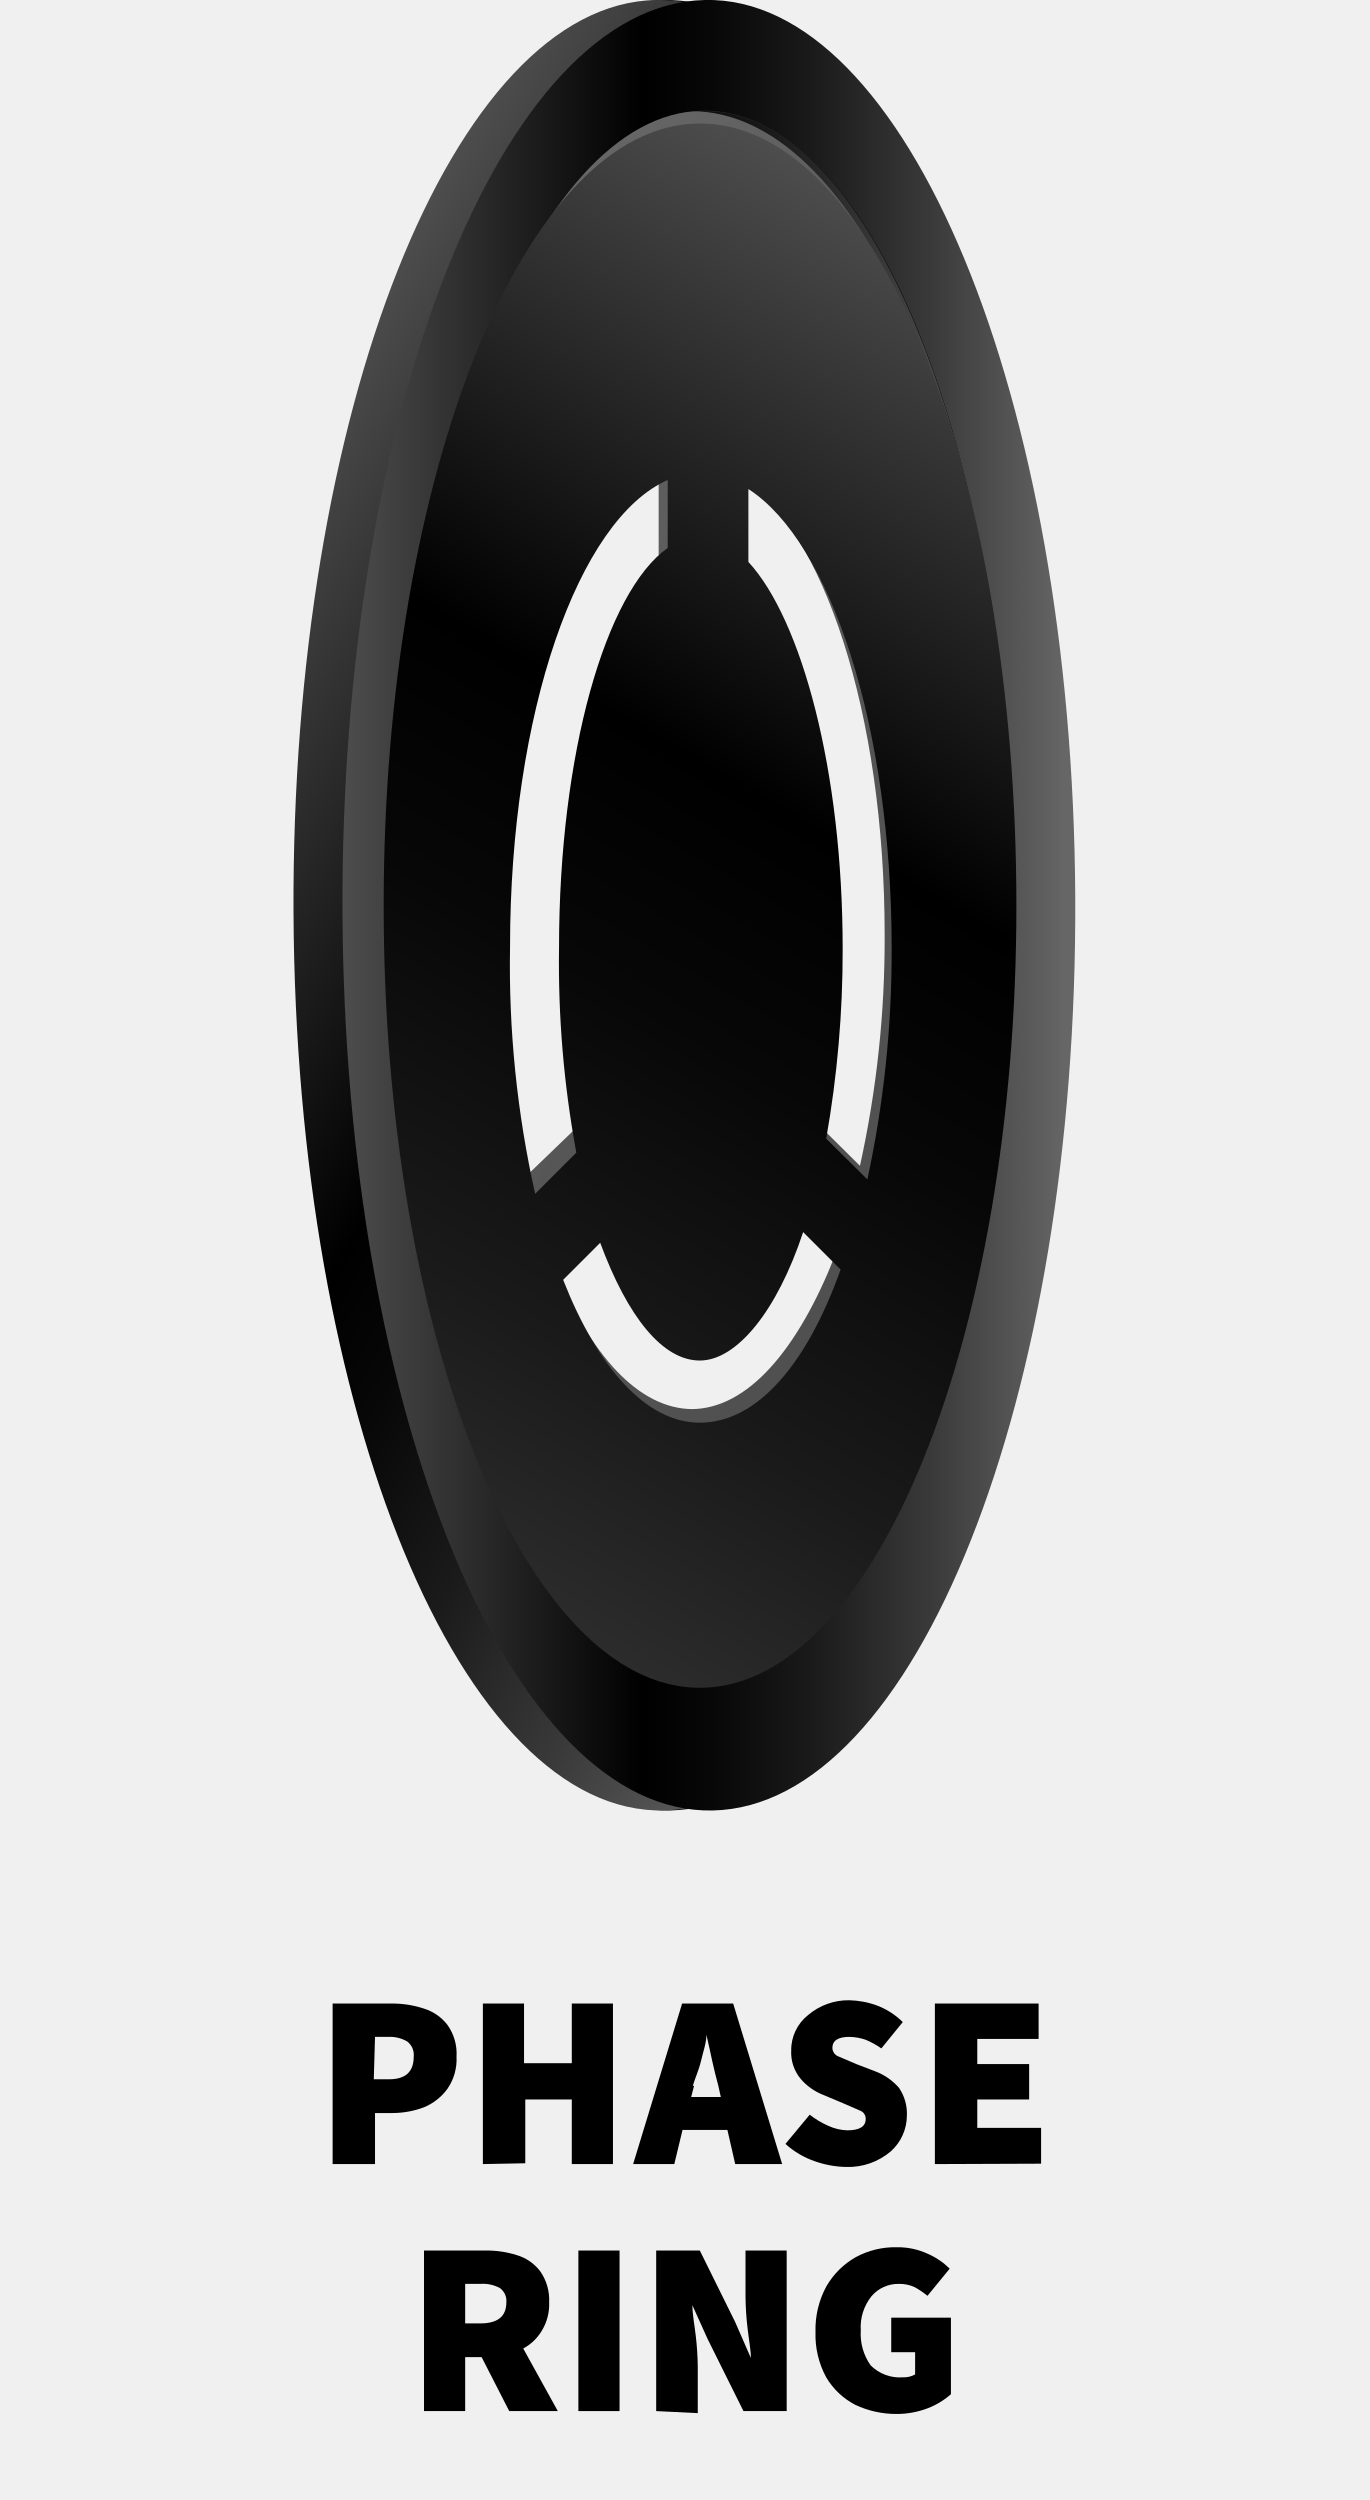
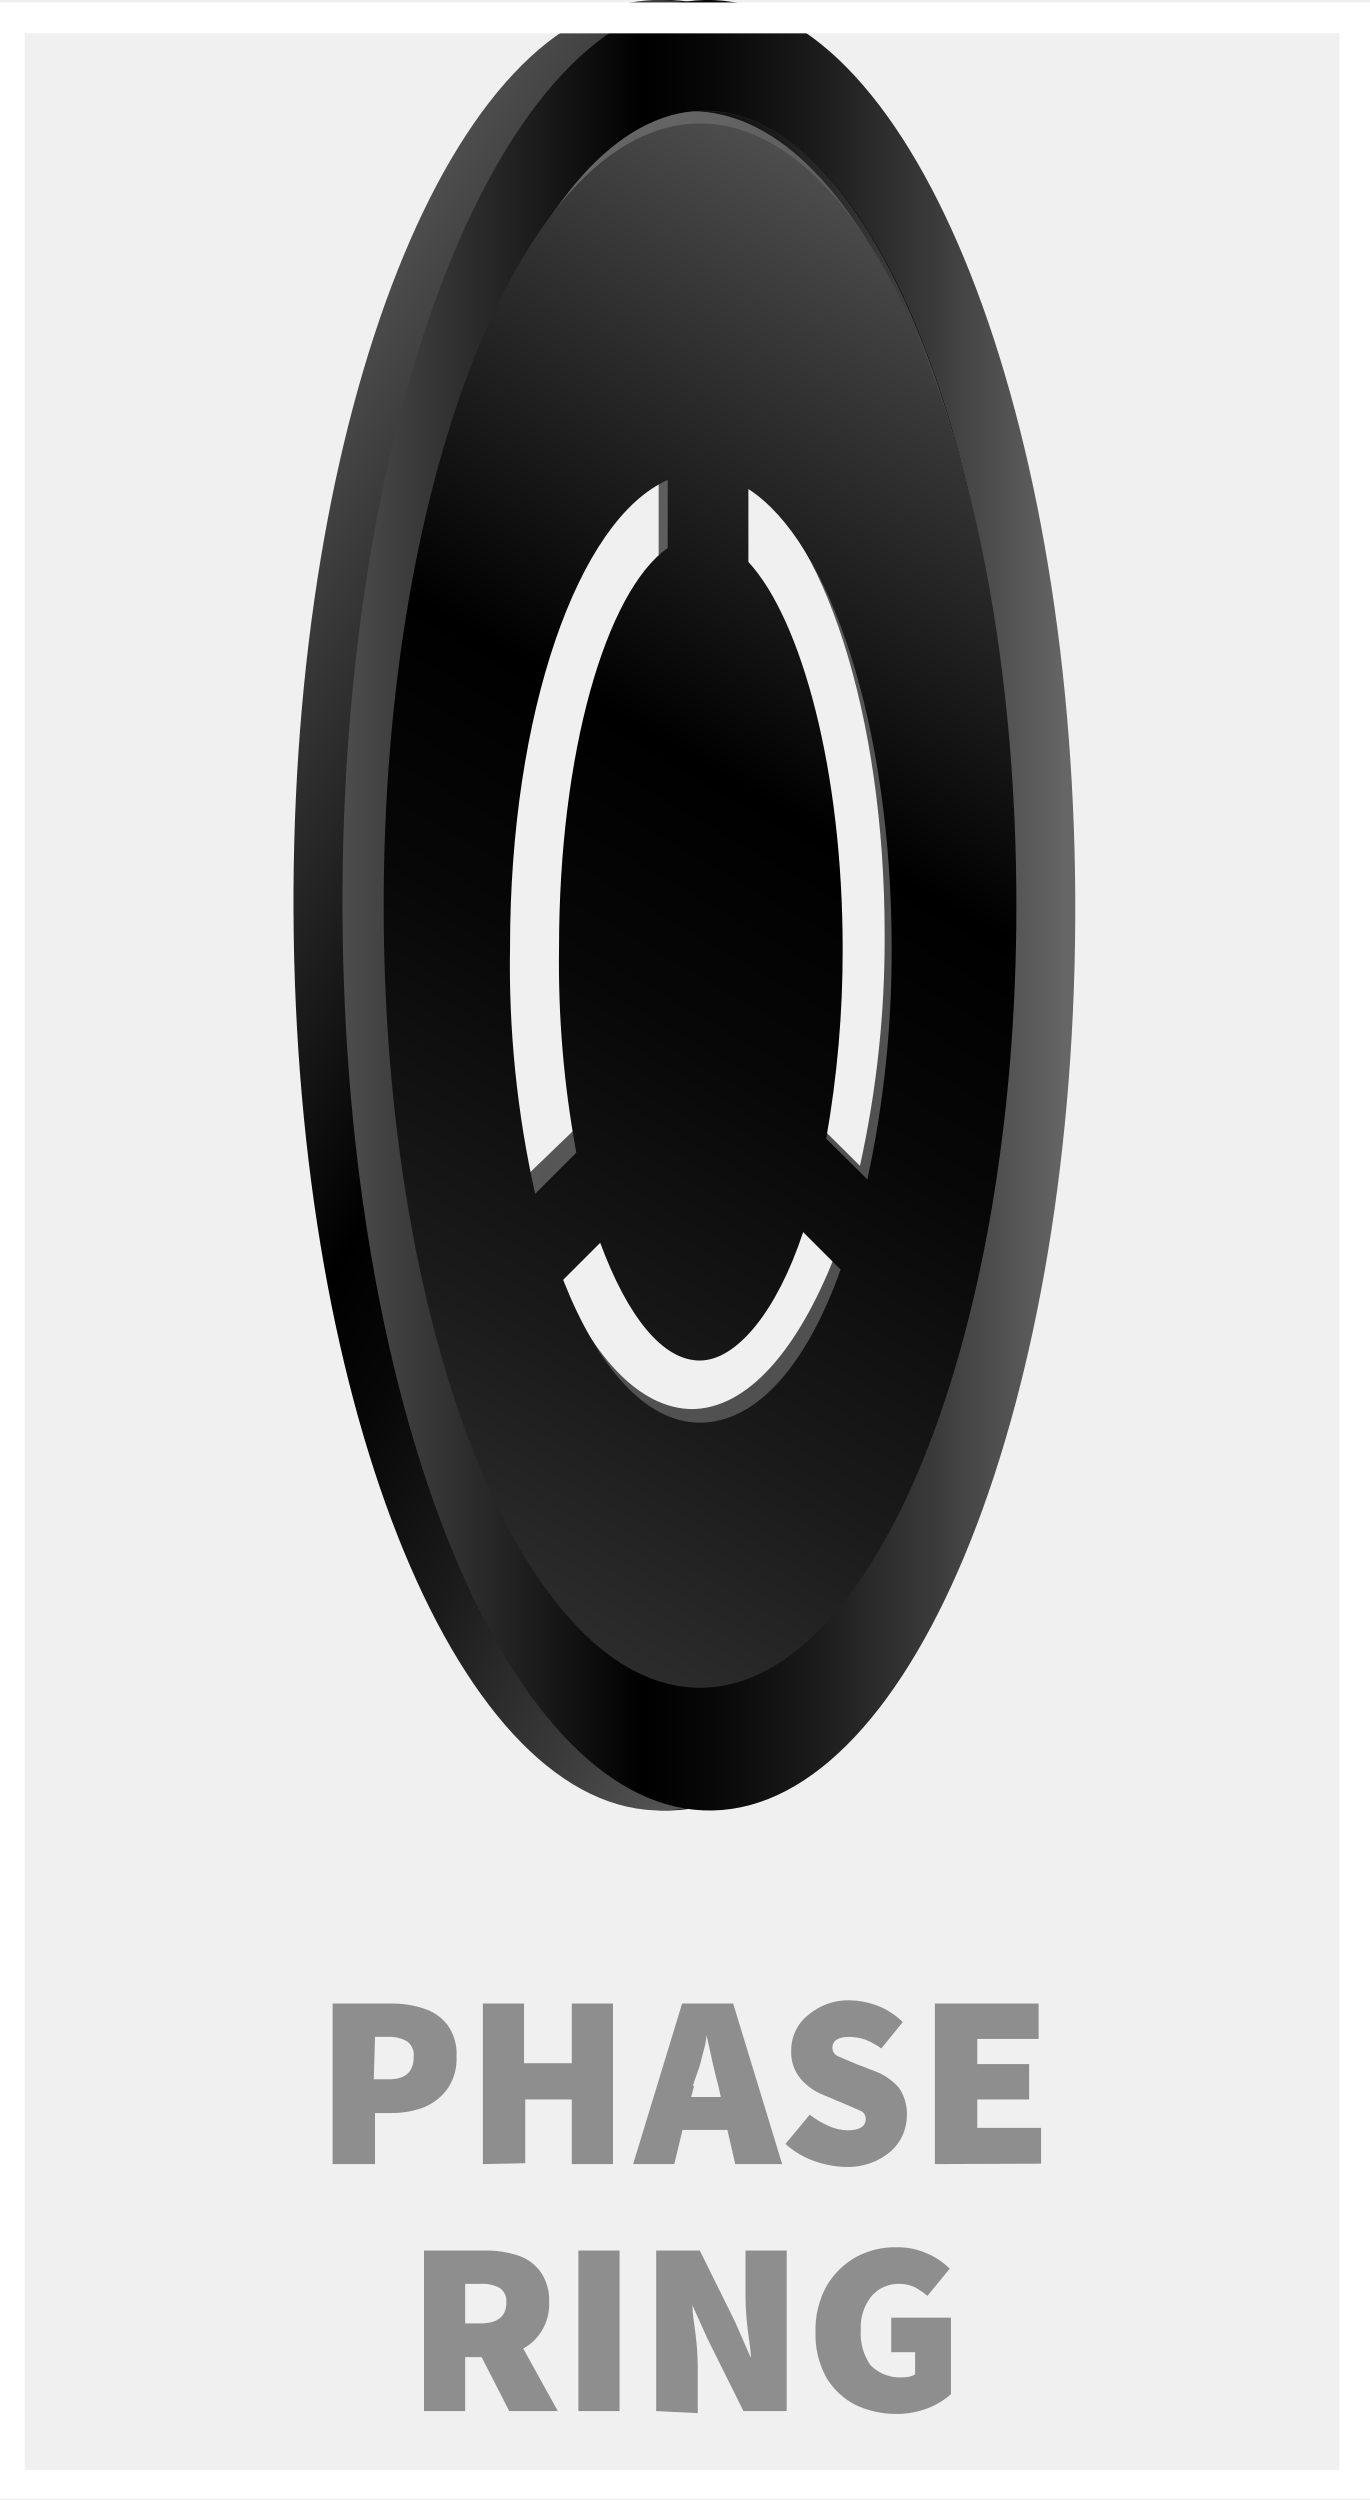
<svg xmlns="http://www.w3.org/2000/svg" xmlns:xlink="http://www.w3.org/1999/xlink" id="Layer_1" data-name="Layer 1" viewBox="0 0 33.26 60.73">
  <defs>
-     <style>.cls-1{fill:url(#linear-gradient);}.cls-2{fill:url(#linear-gradient-2);}.cls-3{fill:url(#linear-gradient-3);}.cls-4{fill:url(#linear-gradient-4);}.cls-5{fill:url(#linear-gradient-5);}</style>
+     <style>.cls-1{fill:url(#linear-gradient);}.cls-2{fill:url(#linear-gradient-2);}.cls-3{fill:url(#linear-gradient-3);}.cls-4{fill:url(#linear-gradient-4);}.cls-5{fill:url(#linear-gradient-5);}.cls-6{fill:#8e8e8e;}.cls-7{fill:#fff;}</style>
    <linearGradient id="linear-gradient" x1="25.1" y1="21.99" x2="7.29" y2="21.99" gradientUnits="userSpaceOnUse">
      <stop offset="0.02" stop-color="#666" />
      <stop offset="0.02" stop-color="#646464" />
      <stop offset="0.2" stop-color="#393939" />
      <stop offset="0.36" stop-color="#1a1a1a" />
      <stop offset="0.5" stop-color="#070707" />
      <stop offset="0.59" />
      <stop offset="1" stop-color="#4d4d4d" />
    </linearGradient>
    <linearGradient id="linear-gradient-2" x1="27.69" y1="28.74" x2="4.39" y2="15.29" xlink:href="#linear-gradient" />
    <linearGradient id="linear-gradient-3" x1="6.7" y1="15.89" x2="26.87" y2="27.54" gradientUnits="userSpaceOnUse">
      <stop offset="0.02" stop-color="#666" />
      <stop offset="0.59" stop-color="#545454" />
      <stop offset="1" stop-color="#4d4d4d" />
    </linearGradient>
    <linearGradient id="linear-gradient-4" x1="26.13" y1="21.99" x2="8.32" y2="21.99" xlink:href="#linear-gradient" />
    <linearGradient id="linear-gradient-5" x1="8.58" y1="36.7" x2="25.5" y2="7.4" gradientUnits="userSpaceOnUse">
      <stop offset="0" stop-color="#2c2c2c" />
      <stop offset="0.18" stop-color="#1a1a1a" />
      <stop offset="0.42" stop-color="#070707" />
      <stop offset="0.59" />
      <stop offset="1" stop-color="#4d4d4d" />
    </linearGradient>
  </defs>
  <path class="cls-1" d="M16.09,0c-4.92.11-8.86,10-8.8,22.19s4.1,21.9,9,21.79,8.86-10,8.8-22.18S21-.11,16.09,0Zm.12,40.72c-4.11.09-7.49-8.35-7.54-18.85S11.91,2.78,16,2.69,23.51,11,23.56,21.54,20.32,40.63,16.21,40.72Z" />
  <path class="cls-2" d="M15.93,0c-4.92.1-8.86,10-8.8,22.18s4.09,21.9,9,21.8a4,4,0,0,0,1.13-.2c4.38-1.46,7.73-10.78,7.67-22C24.88,9.68,20.85-.08,15.93,0Zm1.31,40.7c-4.12.09-7.49-8.35-7.54-18.85S12.94,2.79,17.05,2.7s7.49,8.35,7.54,18.85S21.35,40.64,17.24,40.73Z" />
  <path class="cls-3" d="M16.79,2.7C12.5,2.7,9,11.21,9,21.71s3.48,19,7.77,19,7.76-8.51,7.76-19S21.08,2.7,16.79,2.7Zm4.7,20a25.49,25.49,0,0,1-.6,5.62l-1.28-1.27a16.77,16.77,0,0,0,.56-4.42c0-3.47-.92-6.41-2.2-7.44V11.55C20,12.84,21.49,17.34,21.49,22.7ZM16,11.36v3.83c-1.28,1-2.2,4-2.2,7.44a16.77,16.77,0,0,0,.56,4.42L12.75,28.6a25.2,25.2,0,0,1-.67-5.9C12.08,17,13.75,12.32,16,11.36Zm.83,22.87c-1.32,0-2.51-1.33-3.36-3.47l1.7-1.69c.52.89,1.15,1.41,1.83,1.41s1.32-.52,1.83-1.41l1.45,1.44C19.38,32.79,18.16,34.23,16.79,34.23Z" />
  <path class="cls-4" d="M17.12,0C12.2.11,8.26,10,8.32,22.19s4.09,21.9,9,21.79,8.86-10,8.8-22.18S22-.11,17.12,0Zm.11,40.72c-4.11.09-7.48-8.35-7.53-18.85S12.94,2.78,17.05,2.69,24.54,11,24.59,21.54,21.35,40.63,17.23,40.72Z" />
  <path class="cls-5" d="M17,3c-4.24,0-7.68,8.51-7.68,19s3.44,19,7.68,19,7.69-8.51,7.69-19S21.29,3,17,3ZM12.39,23c0-5.67,1.65-10.38,3.83-11.34v1.65c-1.51,1.07-2.64,5-2.64,9.71A25.31,25.31,0,0,0,14,28l-1,1A25.37,25.37,0,0,1,12.39,23ZM17,34.56c-1.3,0-2.48-1.33-3.32-3.47l.9-.9C15.25,32,16.1,33.05,17,33.05s1.88-1.21,2.51-3.12l.91.91C19.61,33.12,18.4,34.56,17,34.56Zm3.07-6.9a26.12,26.12,0,0,0,.4-4.61c0-4.34-1-8-2.29-9.4V11.88c2,1.29,3.48,5.79,3.48,11.15a26.13,26.13,0,0,1-.59,5.62Z" />
-   <path d="M8.08,52.57v-3.9H9.51a2.45,2.45,0,0,1,.78.12,1.15,1.15,0,0,1,.58.4,1.2,1.2,0,0,1,.22.77,1.26,1.26,0,0,1-.22.78,1.33,1.33,0,0,1-.57.45,2.19,2.19,0,0,1-.77.14H9.11v1.24Zm1-2.06h.37c.4,0,.6-.18.6-.55a.41.41,0,0,0-.16-.37.84.84,0,0,0-.46-.11H9.11Z" />
-   <path d="M11.73,52.57v-3.9h1v1.45h1.16V48.67h1v3.9h-1V51H12.76v1.55Z" />
-   <path d="M17.86,52.57l-.19-.83H16.58l-.2.83h-1l1.19-3.9h1.24L19,52.57Zm-1-1.9-.07.27h.72l-.06-.27c-.05-.18-.1-.39-.15-.61s-.09-.43-.14-.63h0c0,.2-.08.41-.13.63S16.88,50.49,16.83,50.67Z" />
-   <path d="M20.56,52.64a2.42,2.42,0,0,1-.77-.14,2.05,2.05,0,0,1-.71-.42l.59-.71a2.07,2.07,0,0,0,.45.27,1.18,1.18,0,0,0,.46.11c.3,0,.45-.09.45-.28a.21.21,0,0,0-.14-.2l-.39-.17L20,50.89a1.39,1.39,0,0,1-.55-.39,1,1,0,0,1-.23-.69,1.08,1.08,0,0,1,.41-.86,1.51,1.51,0,0,1,1-.36,2.1,2.1,0,0,1,.68.13,1.79,1.79,0,0,1,.62.4l-.52.64a2.08,2.08,0,0,0-.38-.21,1.29,1.29,0,0,0-.4-.07c-.27,0-.41.09-.41.27a.23.23,0,0,0,.16.21l.42.18.47.18a1.43,1.43,0,0,1,.57.4,1.11,1.11,0,0,1,.19.67,1.17,1.17,0,0,1-.39.87A1.59,1.59,0,0,1,20.56,52.64Z" />
-   <path d="M22.71,52.57v-3.9h2.52v.86H23.74v.61H25V51H23.74v.69h1.55v.87Z" />
-   <path d="M11.3,58.57h-1v-3.9h1.48a2.43,2.43,0,0,1,.77.11,1.11,1.11,0,0,1,.57.39,1.21,1.21,0,0,1,.22.76,1.22,1.22,0,0,1-.18.69,1.16,1.16,0,0,1-.45.43l.84,1.52H12.37l-.67-1.31h-.4Zm0-2.13h.37q.63,0,.63-.51a.38.38,0,0,0-.16-.35.86.86,0,0,0-.47-.1H11.3Z" />
-   <path d="M14.05,58.57v-3.9h1v3.9Z" />
-   <path d="M15.94,58.57v-3.9H17l.86,1.74.38.87h0c0-.21-.05-.45-.08-.72a7.09,7.09,0,0,1-.05-.77V54.67h1v3.9H18.06l-.87-1.75L16.82,56h0c0,.22.05.47.08.73a6.91,6.91,0,0,1,.05.76v1.13Z" />
-   <path d="M21.78,58.64a2.33,2.33,0,0,1-1-.22,1.76,1.76,0,0,1-.71-.67,2.16,2.16,0,0,1-.26-1.1,2.19,2.19,0,0,1,.27-1.12,1.91,1.91,0,0,1,.71-.7,2,2,0,0,1,1-.24,1.73,1.73,0,0,1,.75.16,1.76,1.76,0,0,1,.53.36l-.54.66a2.11,2.11,0,0,0-.31-.21.87.87,0,0,0-.39-.08.85.85,0,0,0-.66.3,1.2,1.2,0,0,0-.26.83,1.32,1.32,0,0,0,.24.85,1,1,0,0,0,.78.29.56.56,0,0,0,.3-.07v-.54h-.58V56.3H23.1v1.86a1.85,1.85,0,0,1-.56.34A2.1,2.1,0,0,1,21.78,58.64Z" />
+   <path class="cls-6" d="M8.08,52.57v-3.9H9.51a2.45,2.45,0,0,1,.78.12,1.15,1.15,0,0,1,.58.4,1.2,1.2,0,0,1,.22.77,1.26,1.26,0,0,1-.22.78,1.33,1.33,0,0,1-.57.45,2.19,2.19,0,0,1-.77.14H9.11v1.24Zm1-2.06h.37c.4,0,.6-.18.6-.55a.41.41,0,0,0-.16-.37.84.84,0,0,0-.46-.11H9.11Z" />
+   <path class="cls-6" d="M11.73,52.57v-3.9h1v1.45h1.16V48.67h1v3.9h-1V51H12.76v1.55Z" />
+   <path class="cls-6" d="M17.86,52.57l-.19-.83H16.58l-.2.83h-1l1.19-3.9h1.24L19,52.57Zm-1-1.9-.07.27h.72l-.06-.27c-.05-.18-.1-.39-.15-.61s-.09-.43-.14-.63h0c0,.2-.08.41-.13.63S16.88,50.49,16.83,50.67Z" />
+   <path class="cls-6" d="M20.56,52.64a2.42,2.42,0,0,1-.77-.14,2.05,2.05,0,0,1-.71-.42l.59-.71a2.07,2.07,0,0,0,.45.27,1.18,1.18,0,0,0,.46.11c.3,0,.45-.09.45-.28a.21.21,0,0,0-.14-.2l-.39-.17L20,50.89a1.39,1.39,0,0,1-.55-.39,1,1,0,0,1-.23-.69,1.08,1.08,0,0,1,.41-.86,1.51,1.51,0,0,1,1-.36,2.1,2.1,0,0,1,.68.13,1.79,1.79,0,0,1,.62.4l-.52.64a2.08,2.08,0,0,0-.38-.21,1.29,1.29,0,0,0-.4-.07c-.27,0-.41.09-.41.27a.23.23,0,0,0,.16.21l.42.18.47.18a1.43,1.43,0,0,1,.57.4,1.11,1.11,0,0,1,.19.67,1.17,1.17,0,0,1-.39.87A1.59,1.59,0,0,1,20.56,52.64Z" />
+   <path class="cls-6" d="M22.71,52.57v-3.9h2.52v.86H23.74v.61H25V51H23.74v.69h1.55v.87Z" />
+   <path class="cls-6" d="M11.3,58.57h-1v-3.9h1.48a2.43,2.43,0,0,1,.77.11,1.11,1.11,0,0,1,.57.39,1.21,1.21,0,0,1,.22.76,1.22,1.22,0,0,1-.18.69,1.16,1.16,0,0,1-.45.43l.84,1.52H12.37l-.67-1.31h-.4Zm0-2.13h.37q.63,0,.63-.51a.38.38,0,0,0-.16-.35.86.86,0,0,0-.47-.1H11.3Z" />
+   <path class="cls-6" d="M14.05,58.57v-3.9h1v3.9Z" />
+   <path class="cls-6" d="M15.94,58.57v-3.9H17l.86,1.74.38.87h0c0-.21-.05-.45-.08-.72a7.09,7.09,0,0,1-.05-.77V54.67h1v3.9H18.06l-.87-1.75L16.82,56h0c0,.22.05.47.08.73a6.91,6.91,0,0,1,.05.76v1.13Z" />
+   <path class="cls-6" d="M21.78,58.64a2.33,2.33,0,0,1-1-.22,1.76,1.76,0,0,1-.71-.67,2.16,2.16,0,0,1-.26-1.1,2.19,2.19,0,0,1,.27-1.12,1.91,1.91,0,0,1,.71-.7,2,2,0,0,1,1-.24,1.73,1.73,0,0,1,.75.16,1.76,1.76,0,0,1,.53.36l-.54.66a2.11,2.11,0,0,0-.31-.21.87.87,0,0,0-.39-.08.85.85,0,0,0-.66.3,1.2,1.2,0,0,0-.26.83,1.32,1.32,0,0,0,.24.85,1,1,0,0,0,.78.29.56.56,0,0,0,.3-.07v-.54h-.58V56.3H23.1v1.86a1.85,1.85,0,0,1-.56.34A2.1,2.1,0,0,1,21.78,58.64Z" />
+   <path class="cls-7" d="M32.54.81V60H.6V.81H32.54m.75-.75H-.15V60.7H33.29V.06Z" />
</svg>
